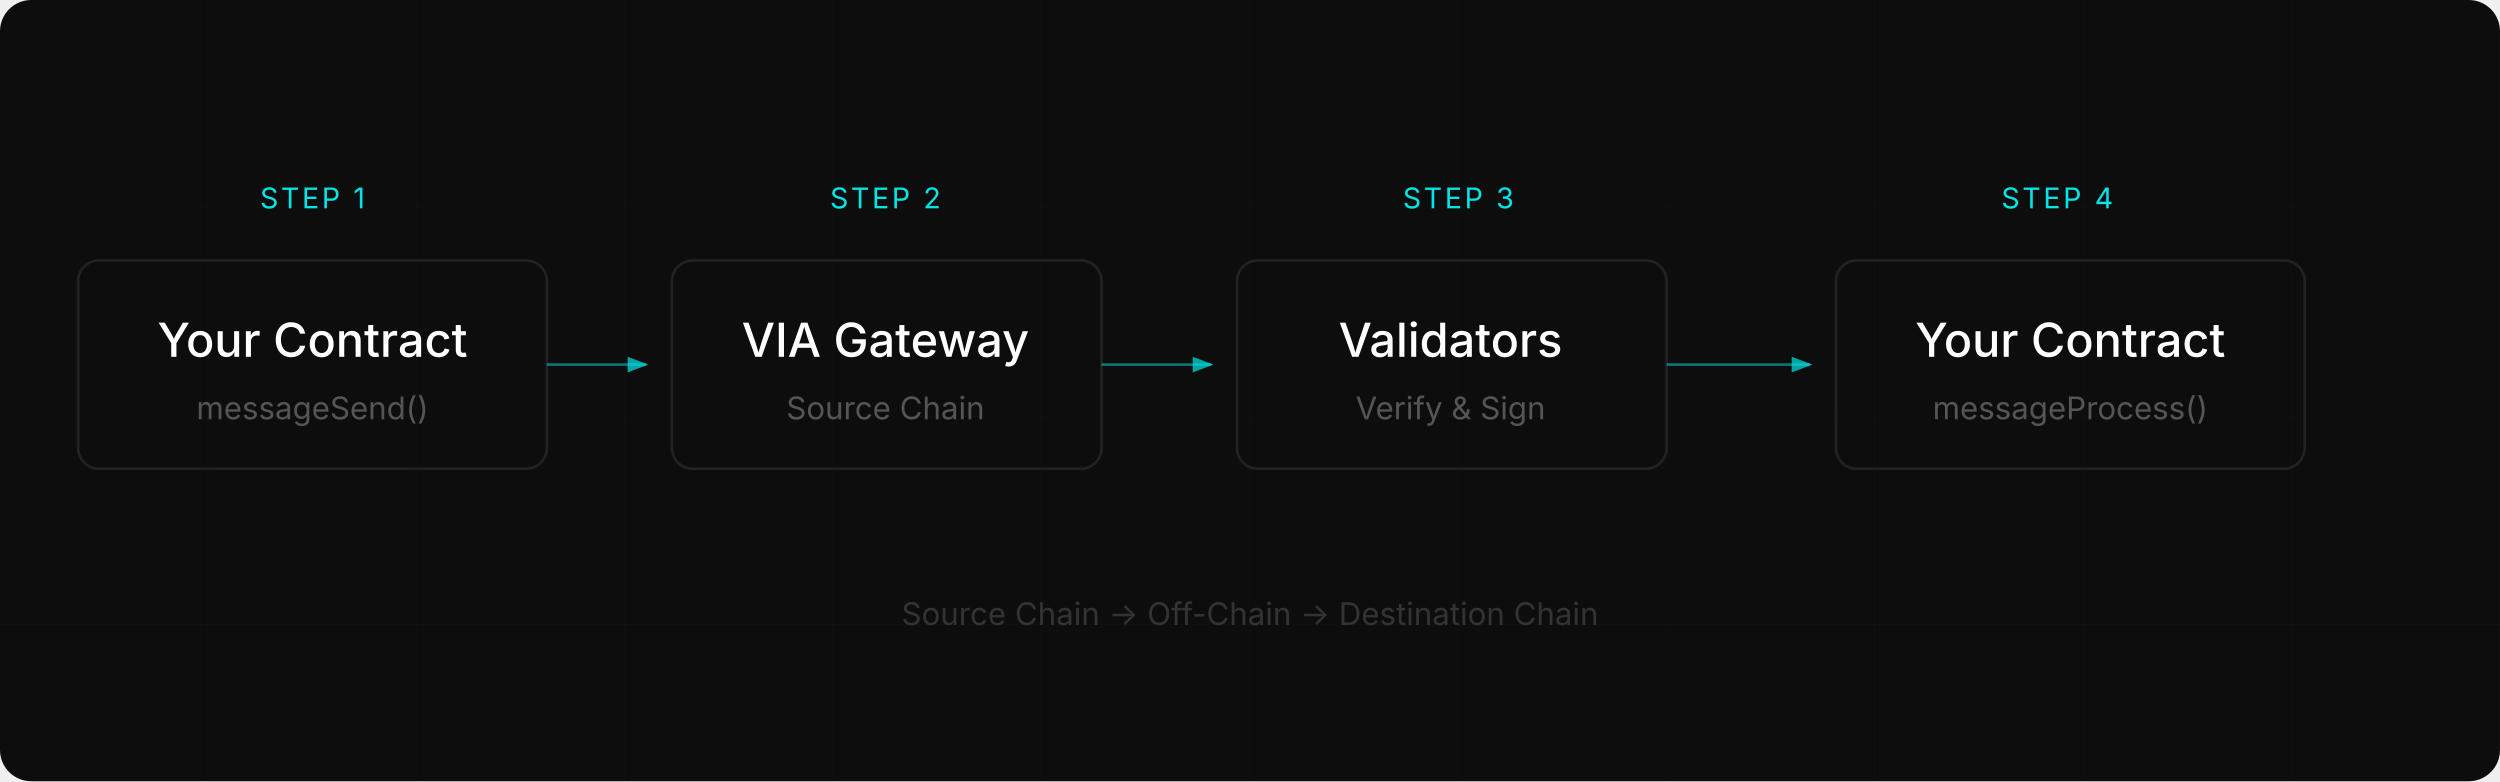
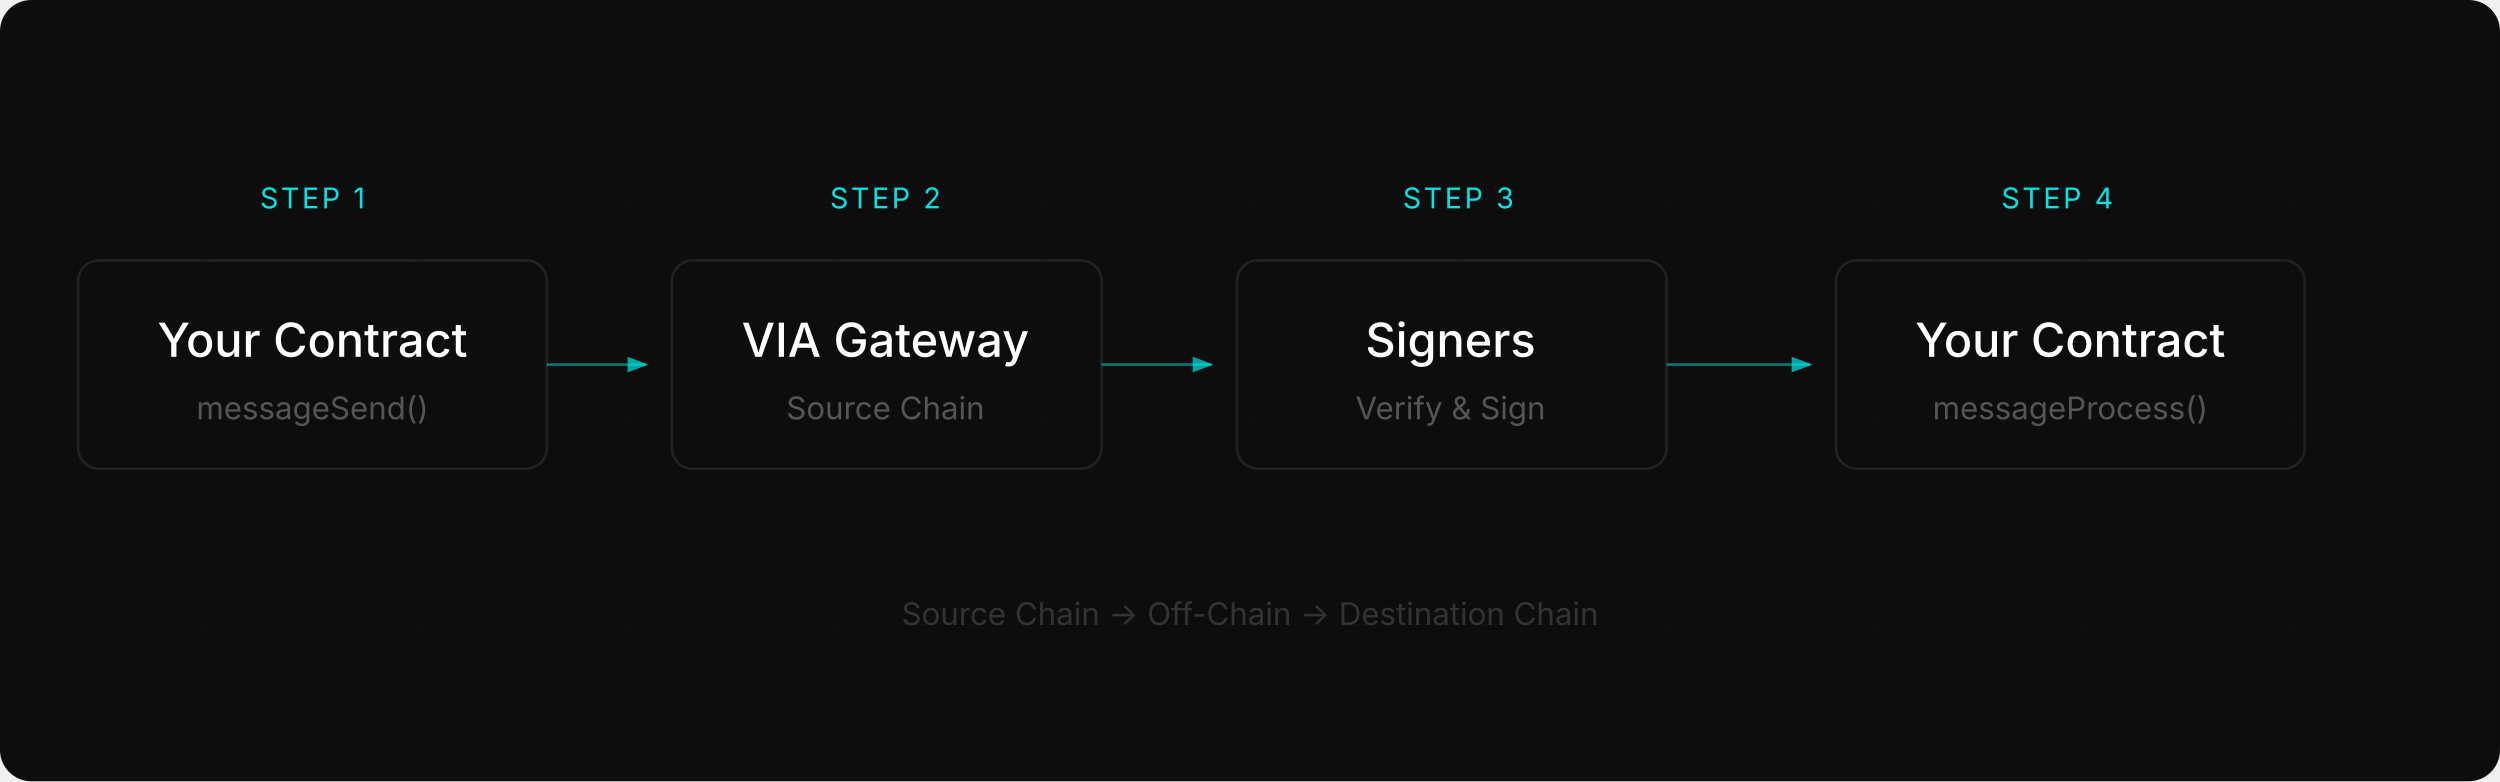
<svg xmlns="http://www.w3.org/2000/svg" viewBox="0 0 960 300">
  <defs>
    <pattern id="lineGridHIW" x="0" y="0" width="80" height="80" patternUnits="userSpaceOnUse">
      <line x1="80" y1="0" x2="80" y2="80" stroke="rgba(255,255,255,0.02)" stroke-width="0.5" />
      <line x1="0" y1="80" x2="80" y2="80" stroke="rgba(255,255,255,0.02)" stroke-width="0.5" />
    </pattern>
    <marker id="arrowHIW" markerWidth="8" markerHeight="6" refX="7" refY="3" orient="auto">
      <polygon points="0 0, 8 3, 0 6" fill="#00E5E5" fill-opacity="0.7" />
    </marker>
  </defs>
  <rect width="960" height="300" rx="12" fill="#0d0d0d" />
  <rect width="960" height="300" rx="12" fill="url(#lineGridHIW)" />
  <text x="120" y="80" text-anchor="middle" fill="#00E5E5" font-family="system-ui, -apple-system, sans-serif" font-size="11" letter-spacing="1" font-weight="400">STEP 1</text>
  <text x="340" y="80" text-anchor="middle" fill="#00E5E5" font-family="system-ui, -apple-system, sans-serif" font-size="11" letter-spacing="1" font-weight="400">STEP 2</text>
  <text x="560" y="80" text-anchor="middle" fill="#00E5E5" font-family="system-ui, -apple-system, sans-serif" font-size="11" letter-spacing="1" font-weight="400">STEP 3</text>
  <text x="790" y="80" text-anchor="middle" fill="#00E5E5" font-family="system-ui, -apple-system, sans-serif" font-size="11" letter-spacing="1" font-weight="400">STEP 4</text>
  <rect x="30" y="100" width="180" height="80" rx="8" fill="none" stroke="#222222" stroke-width="1" />
  <text x="120" y="137" text-anchor="middle" fill="#ffffff" font-family="system-ui, -apple-system, sans-serif" font-size="18" font-weight="500">Your Contract</text>
  <text x="120" y="161" text-anchor="middle" fill="#555555" font-family="system-ui, -apple-system, sans-serif" font-size="12">messageSend()</text>
  <line x1="210" y1="140" x2="248" y2="140" stroke="#00E5E5" stroke-width="1" stroke-opacity="0.5" marker-end="url(#arrowHIW)" />
  <rect x="258" y="100" width="165" height="80" rx="8" fill="none" stroke="#222222" stroke-width="1" />
  <text x="340" y="137" text-anchor="middle" fill="#ffffff" font-family="system-ui, -apple-system, sans-serif" font-size="18" font-weight="500">VIA Gateway</text>
  <text x="340" y="161" text-anchor="middle" fill="#555555" font-family="system-ui, -apple-system, sans-serif" font-size="12">Source Chain</text>
  <line x1="423" y1="140" x2="465" y2="140" stroke="#00E5E5" stroke-width="1" stroke-opacity="0.5" marker-end="url(#arrowHIW)" />
  <rect x="475" y="100" width="165" height="80" rx="8" fill="none" stroke="#222222" stroke-width="1" />
-   <text x="557" y="137" text-anchor="middle" fill="#ffffff" font-family="system-ui, -apple-system, sans-serif" font-size="18" font-weight="500">Validators</text>
+   <text x="557" y="137" text-anchor="middle" fill="#ffffff" font-family="system-ui, -apple-system, sans-serif" font-size="18" font-weight="500">Signers</text>
  <text x="557" y="161" text-anchor="middle" fill="#555555" font-family="system-ui, -apple-system, sans-serif" font-size="12">Verify &amp; Sign</text>
  <line x1="640" y1="140" x2="695" y2="140" stroke="#00E5E5" stroke-width="1" stroke-opacity="0.5" marker-end="url(#arrowHIW)" />
  <rect x="705" y="100" width="180" height="80" rx="8" fill="none" stroke="#222222" stroke-width="1" />
  <text x="795" y="137" text-anchor="middle" fill="#ffffff" font-family="system-ui, -apple-system, sans-serif" font-size="18" font-weight="500">Your Contract</text>
  <text x="795" y="161" text-anchor="middle" fill="#555555" font-family="system-ui, -apple-system, sans-serif" font-size="12">messageProcess()</text>
  <text x="480" y="240" text-anchor="middle" fill="#333333" font-family="system-ui, -apple-system, sans-serif" font-size="12">Source Chain  →  Off-Chain  →  Destination Chain</text>
</svg>
